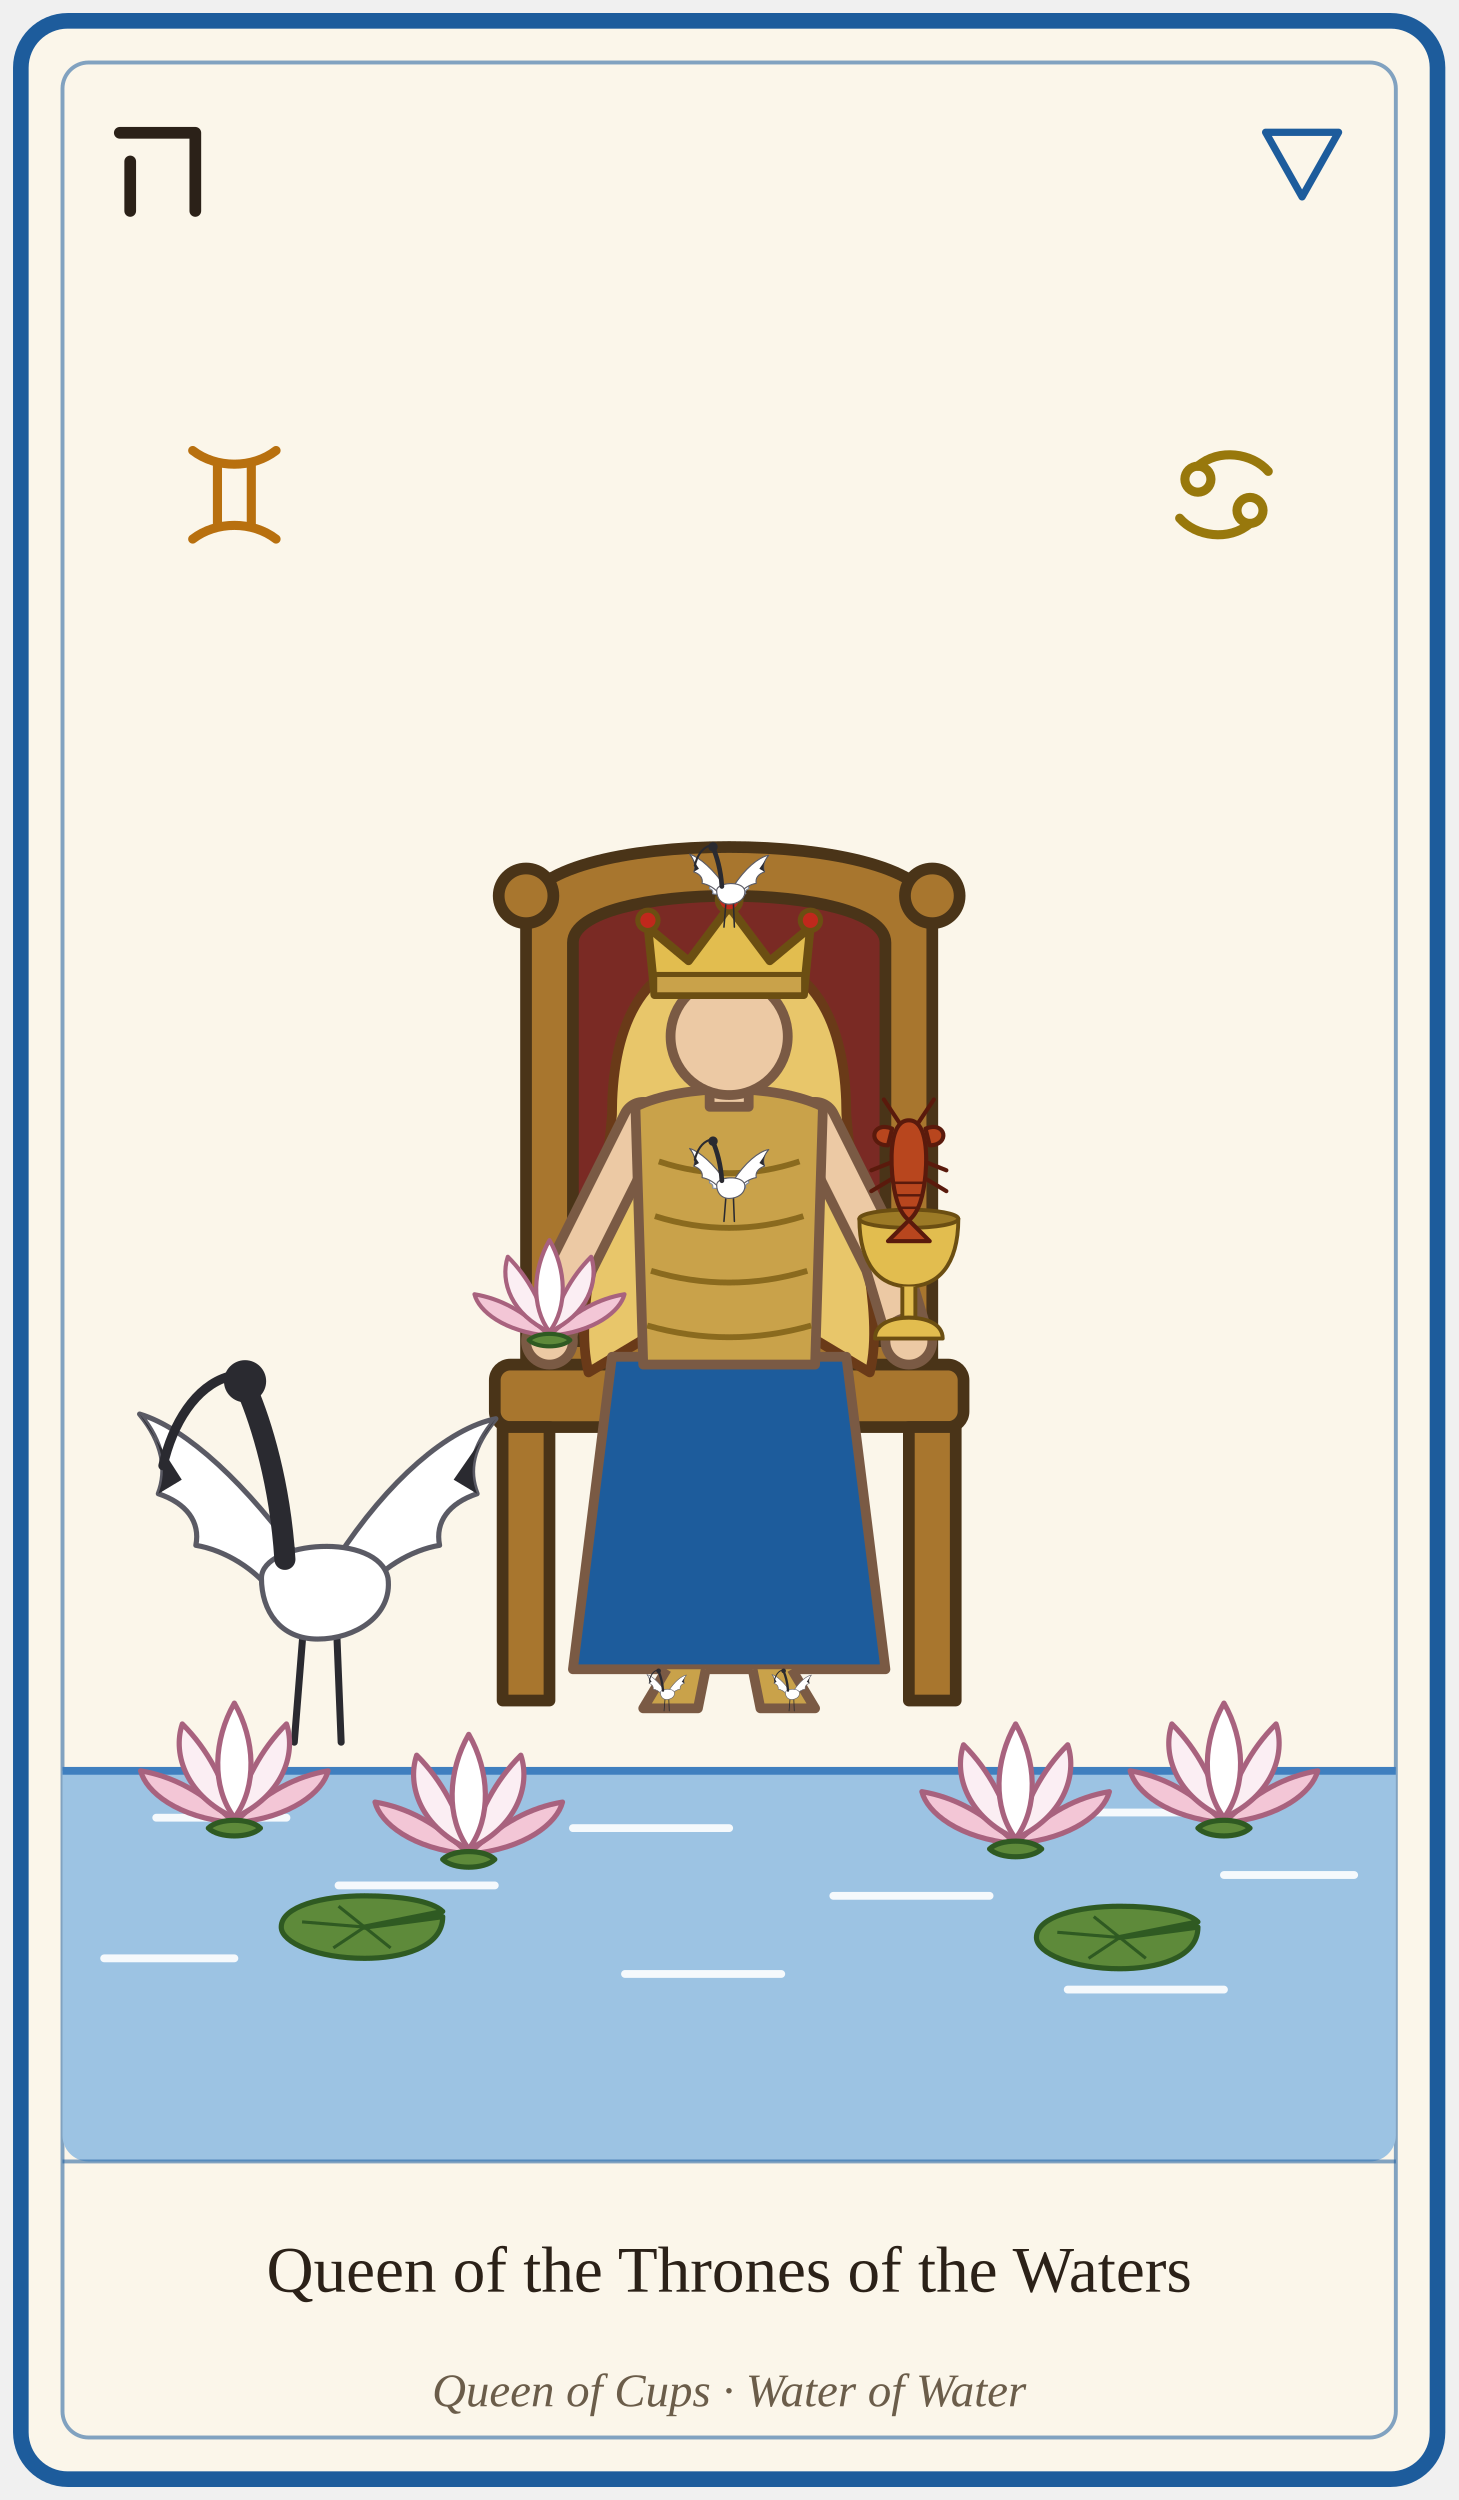
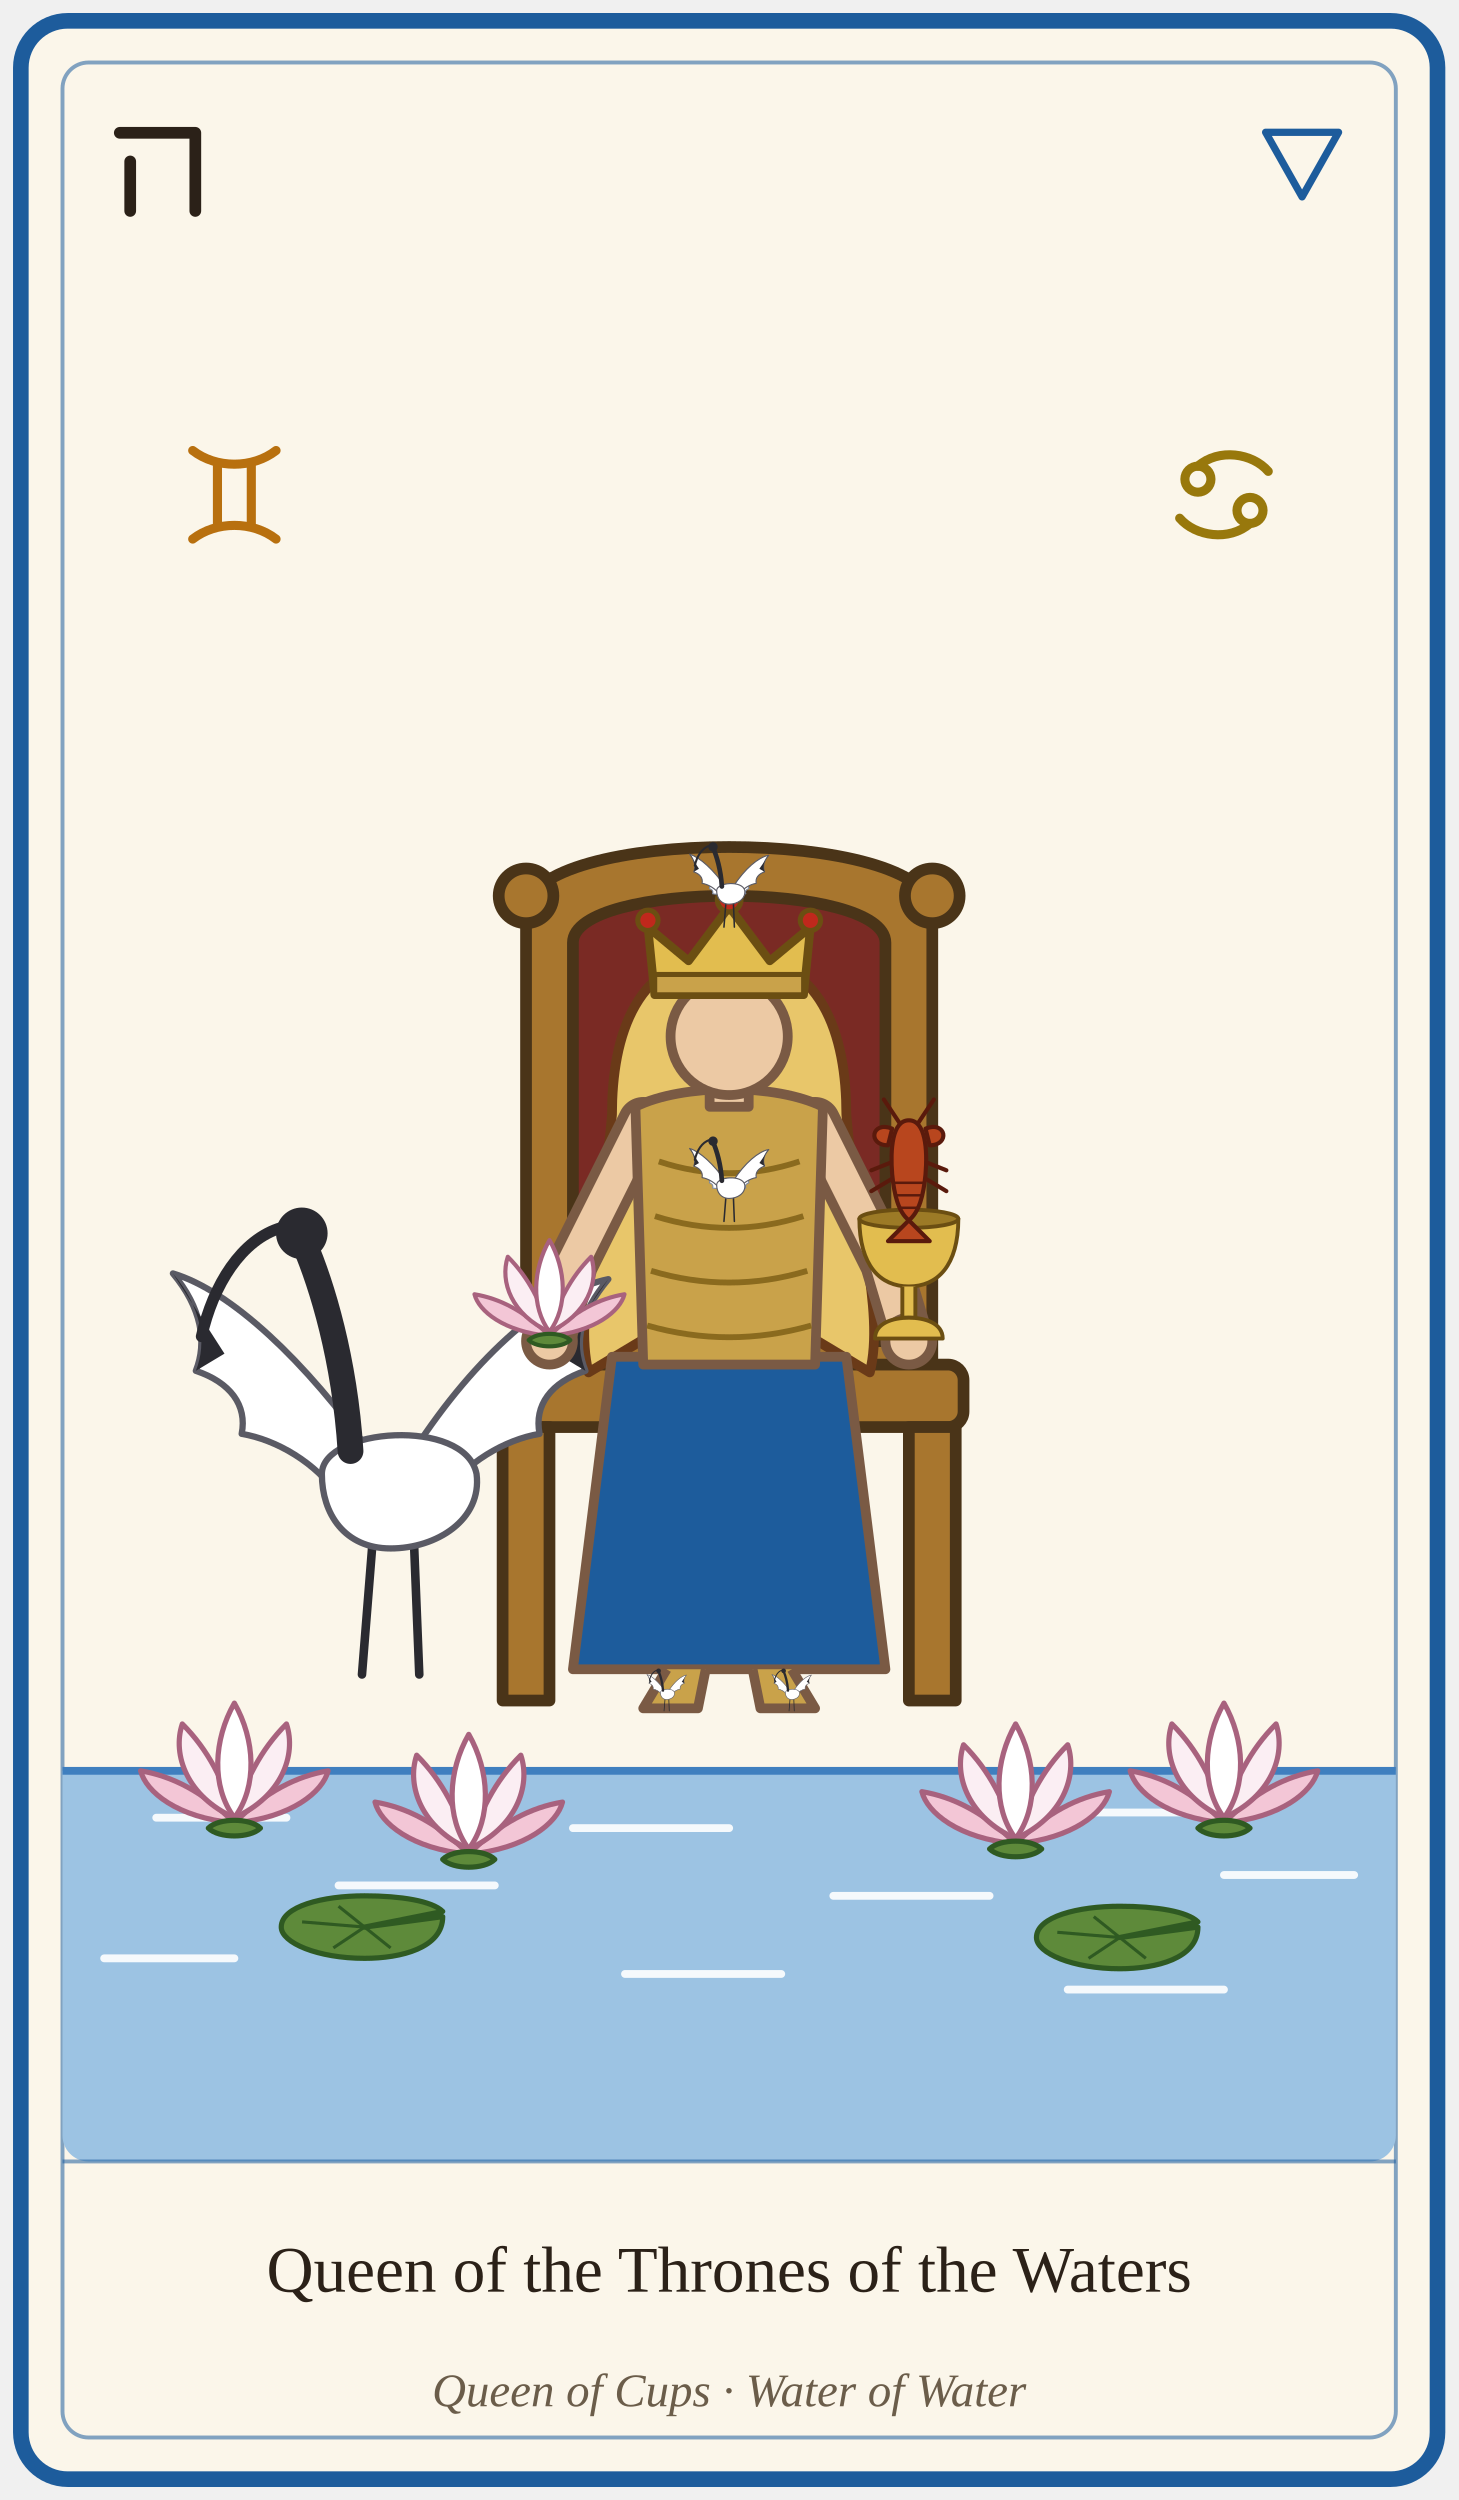
<svg xmlns="http://www.w3.org/2000/svg" viewBox="0 0 560 960" width="560" height="960" role="img" aria-labelledby="t d">
  <defs>
    <g id="p-crayfish">
      <g stroke="#5a1a0c" stroke-width="2" stroke-linecap="round" fill="none">
        <path d="M-4 -24 L-12 -36 M4 -24 L12 -36 M-8 -6 L-18 -2 M8 -6 L18 -2 M-8 2 L-18 8 M8 2 L18 8" />
      </g>
      <g fill="currentColor" stroke="#5a1a0c" stroke-width="2" stroke-linejoin="round">
        <path d="M-8 -22 C-18 -26 -20 -14 -10 -14 Z M8 -22 C18 -26 20 -14 10 -14 Z" />
        <path d="M0 -26 C8 -26 9 -12 8 0 C7 10 5 18 0 22 C-5 18 -7 10 -8 0 C-9 -12 -8 -26 0 -26 Z" />
        <path d="M0 22 L-10 32 L10 32 Z" />
      </g>
      <path d="M-7 4 H7 M-6 10 H6 M-5 16 H5" stroke="#5a1a0c" stroke-width="1.2" />
    </g>
    <g id="p-crest-wings">
      <g fill="currentColor" stroke="#7d8aa3" stroke-width="2" stroke-linejoin="round">
        <path d="M-6 0 C-16 -20 -34 -24 -42 -18 C-38 -12 -36 -8 -38 -4 C-32 -2 -30 2 -32 6 C-22 8 -14 6 -6 4 Z" />
        <path d="M6 0 C16 -20 34 -24 42 -18 C38 -12 36 -8 38 -4 C32 -2 30 2 32 6 C22 8 14 6 6 4 Z" />
      </g>
    </g>
    <g id="p-crown">
      <path d="M-22 0 L-24 -20 L-12 -10 L0 -26 L12 -10 L24 -20 L22 0 Z" fill="currentColor" stroke="#6b4e12" stroke-width="2.5" stroke-linejoin="round" />
      <g fill="#c0281c" stroke="#6b4e12" stroke-width="1.5">
        <circle cx="-24" cy="-22" r="3" />
        <circle cx="0" cy="-28" r="3.5" />
        <circle cx="24" cy="-22" r="3" />
      </g>
      <rect x="-22" y="-6" width="44" height="6" fill="#c9a24a" stroke="#6b4e12" stroke-width="1.5" />
    </g>
    <g id="p-cup">
      <g stroke="#6b4e12" stroke-width="3" stroke-linejoin="round" fill="currentColor">
        <path d="M-38 -46 L38 -46 C38 -10 22 6 0 6 C-22 6 -38 -10 -38 -46 Z" />
        <path d="M-5 6 L-5 30 L5 30 L5 6" />
        <path d="M-26 46 C-26 34 -12 30 0 30 C12 30 26 34 26 46 Z" />
        <ellipse cx="0" cy="-46" rx="38" ry="7" fill="#9c7a26" />
      </g>
    </g>
    <g id="p-figure-seated">
      <g fill="none" stroke-linecap="round">
        <path d="M-22 -96 L-40 -60 L-46 -40 M22 -96 L40 -60 L46 -40" stroke="#7a5a44" stroke-width="13" />
        <path d="M-22 -96 L-40 -60 L-46 -40 M22 -96 L40 -60 L46 -40" stroke="#ecc9a4" stroke-width="8" />
      </g>
      <g stroke="#7a5a44" stroke-width="2.5" stroke-linejoin="round">
        <path d="M-30 -36 L-40 44 L40 44 L30 -36 Z" fill="currentColor" />
        <path d="M-24 -100 C-12 -106 12 -106 24 -100 L22 -34 L-22 -34 Z" fill="#c9a24a" />
        <path d="M-18 -86 Q0 -80 18 -86 M-19 -72 Q0 -66 19 -72 M-20 -58 Q0 -52 20 -58 M-21 -44 Q0 -38 21 -44" fill="none" stroke="#8a6a1e" stroke-width="1.5" />
        <path d="M-16 44 L-22 54 L-8 54 L-6 44 M16 44 L22 54 L8 54 L6 44" fill="#c9a24a" />
        <rect x="-5" y="-110" width="10" height="10" fill="#ecc9a4" />
        <circle cx="0" cy="-118" r="15" fill="#ecc9a4" />
        <circle cx="-46" cy="-40" r="6" fill="#ecc9a4" />
        <circle cx="46" cy="-40" r="6" fill="#ecc9a4" />
      </g>
    </g>
    <g id="p-hair-long">
      <path d="M0 -21 C-24 -21 -30 0 -30 20 C-32 46 -40 70 -36 86 L-16 74 L-12 22 L12 22 L16 74 L36 86 C40 70 32 46 30 20 C30 0 24 -21 0 -21 Z" fill="currentColor" stroke="#6a3a18" stroke-width="2.5" stroke-linejoin="round" />
      <path d="M-16 -14 C-6 -20 8 -20 16 -12 C8 -10 -6 -10 -16 -14 Z" fill="currentColor" stroke="#6a3a18" stroke-width="1.5" />
    </g>
    <g id="p-ibis">
      <g stroke="#2a2a30" stroke-width="3" stroke-linecap="round">
        <path d="M-6 20 L-10 70 M8 20 L10 70" />
      </g>
      <g stroke="#5a5a64" stroke-width="2.2" stroke-linejoin="round" fill="currentColor">
        <path d="M-6 -6 C-30 -40 -56 -64 -76 -70 C-66 -58 -64 -46 -68 -36 C-56 -32 -50 -24 -52 -14 C-40 -12 -26 -4 -18 8 Z" />
        <path d="M8 -8 C30 -42 56 -64 76 -68 C66 -56 64 -46 68 -36 C56 -32 50 -24 52 -14 C40 -12 26 -4 18 8 Z" />
        <path d="M-24 0 C-24 -16 26 -20 30 0 C32 16 16 26 0 26 C-16 26 -24 14 -24 0 Z" />
      </g>
      <path d="M-76 -70 C-66 -58 -64 -46 -68 -36 L-58 -42 Z M76 -68 C66 -56 64 -46 68 -36 L58 -42 Z" fill="#2a2a30" />
      <path d="M-14 -8 C-16 -40 -24 -66 -30 -80" fill="none" stroke="#2a2a30" stroke-width="9" stroke-linecap="round" />
      <circle cx="-31" cy="-84" r="9" fill="#2a2a30" />
      <path d="M-38 -86 C-52 -82 -62 -66 -66 -48" fill="none" stroke="#2a2a30" stroke-width="4" stroke-linecap="round" />
    </g>
    <g id="p-lily-pad">
      <path d="M0 0 L30 -4 C30 8 14 12 0 12 C-18 12 -32 6 -32 0 C-32 -8 -16 -12 0 -12 C14 -12 26 -10 30 -6 Z" fill="currentColor" stroke="#2f5a22" stroke-width="2" stroke-linejoin="round" />
      <path d="M0 0 L-24 -2 M0 0 L-12 8 M0 0 L10 8 M0 0 L-10 -8" stroke="#2f5a22" stroke-width="1.2" />
    </g>
    <g id="p-lotus">
      <g stroke="#a8627e" stroke-width="2" stroke-linejoin="round">
        <path d="M0 0 C-22 -2 -34 -12 -36 -20 C-24 -18 -12 -12 0 0 Z" fill="currentColor" />
        <path d="M0 0 C22 -2 34 -12 36 -20 C24 -18 12 -12 0 0 Z" fill="currentColor" />
        <path d="M0 -2 C-18 -10 -24 -26 -20 -38 C-10 -28 -4 -16 0 -2 Z" fill="#fbeef3" />
        <path d="M0 -2 C18 -10 24 -26 20 -38 C10 -28 4 -16 0 -2 Z" fill="#fbeef3" />
        <path d="M0 -2 C-9 -14 -8 -32 0 -46 C8 -32 9 -14 0 -2 Z" fill="#ffffff" />
        <path d="M-10 2 C-6 -2 6 -2 10 2 C6 6 -6 6 -10 2 Z" fill="#5e8a3a" stroke="#2f5a22" />
      </g>
    </g>
    <g id="p-throne">
      <g stroke="#4a3418" stroke-width="3" stroke-linejoin="round" fill="currentColor">
        <path d="M-52 -30 L-52 -150 C-52 -172 52 -172 52 -150 L52 -30 Z" />
        <path d="M-40 -40 L-40 -142 C-40 -158 40 -158 40 -142 L40 -40 Z" fill="#7a2a24" />
        <rect x="-60" y="-34" width="120" height="16" rx="4" />
        <rect x="-58" y="-18" width="12" height="70" />
        <rect x="46" y="-18" width="12" height="70" />
        <circle cx="-52" cy="-154" r="7" />
        <circle cx="52" cy="-154" r="7" />
      </g>
    </g>
    <g id="p-water-calm">
      <rect x="-260" y="0" width="520" height="150" fill="currentColor" />
      <line x1="-260" y1="0" x2="260" y2="0" stroke="#3f7fbf" stroke-width="3" />
      <g stroke="#ffffff" stroke-width="3" stroke-linecap="round" opacity=".9">
        <line x1="-220" y1="18" x2="-170" y2="18" />
        <line x1="-60" y1="22" x2="0" y2="22" />
        <line x1="120" y1="16" x2="180" y2="16" />
        <line x1="-150" y1="44" x2="-90" y2="44" />
        <line x1="40" y1="48" x2="100" y2="48" />
        <line x1="190" y1="40" x2="240" y2="40" />
        <line x1="-240" y1="72" x2="-190" y2="72" />
        <line x1="-40" y1="78" x2="20" y2="78" />
        <line x1="130" y1="84" x2="190" y2="84" />
      </g>
    </g>
    <clipPath id="pic">
      <rect x="24" y="24" width="512" height="806" rx="10" />
    </clipPath>
  </defs>
  <rect x="8" y="8" width="544" height="944" rx="18" fill="#fbf6ea" stroke="#1d5c9c" stroke-width="6" />
  <rect x="24" y="24" width="512" height="912" rx="10" fill="none" stroke="#1d5c9c" stroke-width="1.5" opacity=".55" />
  <g clip-path="url(#pic)">
    <use href="#p-water-calm" transform="translate(280 680)" style="color:#9cc3e3" />
    <use href="#p-throne" transform="translate(280 575) scale(1.5)" style="color:#a8762e" />
    <use href="#p-hair-long" transform="translate(280 398) scale(1.5)" style="color:#e8c66a" />
-     <use href="#p-ibis" transform="translate(122 606) scale(0.9)" style="color:#ffffff" />
+     <use href="#p-ibis" transform="translate(150 566) scale(1.1)" style="color:#ffffff" />
    <use href="#p-lotus" transform="translate(90 700)" style="color:#f3c6d6" />
    <use href="#p-lotus" transform="translate(180 712)" style="color:#f3c6d6" />
    <use href="#p-lotus" transform="translate(390 708)" style="color:#f3c6d6" />
    <use href="#p-lotus" transform="translate(470 700)" style="color:#f3c6d6" />
    <use href="#p-lily-pad" transform="translate(140 740)" style="color:#5e8a3a" />
    <use href="#p-lily-pad" transform="translate(430 744)" style="color:#5e8a3a" />
    <use href="#p-figure-seated" transform="translate(280 575) scale(1.5)" style="color:#1d5c9c" />
    <use href="#p-crown" transform="translate(280 382) scale(1.3)" style="color:#e2bd4f" />
    <use href="#p-crest-wings" transform="translate(280 342) scale(0.2)" style="color:#ffffff" />
    <use href="#p-ibis" transform="translate(280 342) scale(0.2)" style="color:#ffffff" />
    <use href="#p-crest-wings" transform="translate(280 455) scale(0.2)" style="color:#ffffff" />
    <use href="#p-ibis" transform="translate(280 455) scale(0.2)" style="color:#ffffff" />
    <use href="#p-ibis" transform="translate(256 650) scale(0.1)" style="color:#ffffff" />
    <use href="#p-ibis" transform="translate(304 650) scale(0.1)" style="color:#ffffff" />
    <use href="#p-lotus" transform="translate(211 513) scale(0.8)" style="color:#f3c6d6" />
    <use href="#p-cup" transform="translate(349 491) scale(0.5)" style="color:#e2bd4f" />
    <use href="#p-crayfish" transform="translate(349 451) scale(0.8)" style="color:#b8461e" />
    <g transform="translate(65 165) scale(0.5)" style="color:#b8700f" fill="none" stroke="currentColor" stroke-width="7" stroke-linecap="round" stroke-linejoin="round" data-glyph="sign-gemini">
      <line x1="37" y1="26" x2="37" y2="74" />
      <line x1="63" y1="26" x2="63" y2="74" />
      <path d="M18 16 C36 30 64 30 82 16" />
      <path d="M18 84 C36 70 64 70 82 84" />
    </g>
    <g transform="translate(445 165) scale(0.5)" style="color:#98780c" fill="none" stroke="currentColor" stroke-width="7" stroke-linecap="round" stroke-linejoin="round" data-glyph="sign-cancer">
      <circle cx="30" cy="38" r="10" />
      <path d="M30 28 C46 14 72 18 84 32" />
      <circle cx="70" cy="62" r="10" />
      <path d="M70 72 C54 86 28 82 16 68" />
    </g>
  </g>
  <line x1="24" y1="830" x2="536" y2="830" stroke="#1d5c9c" stroke-width="1.5" opacity=".55" />
  <g transform="translate(36 40) scale(0.5)" style="color:#2b2118" fill="none" stroke="currentColor" stroke-width="9" stroke-linecap="round" stroke-linejoin="round" data-glyph="hebrew-heh">
    <path d="M20 22 L78 22 L78 82" />
    <line x1="28" y1="44" x2="28" y2="82" />
  </g>
  <g transform="translate(480 42) scale(0.4)" style="color:#1d5c9c" fill="none" stroke="currentColor" stroke-width="7" stroke-linecap="round" stroke-linejoin="round" data-glyph="element-water">
    <path d="M15 22 L85 22 L50 84 Z" />
  </g>
  <text x="280" y="880" font-size="25" text-anchor="middle" fill="#2b2118" font-family="Georgia, 'Times New Roman', serif">Queen of the Thrones of the Waters</text>
  <text x="280" y="924" font-size="18" text-anchor="middle" fill="#6b5d4a" font-family="Georgia, 'Times New Roman', serif" font-style="italic">Queen of Cups · Water of Water</text>
</svg>
